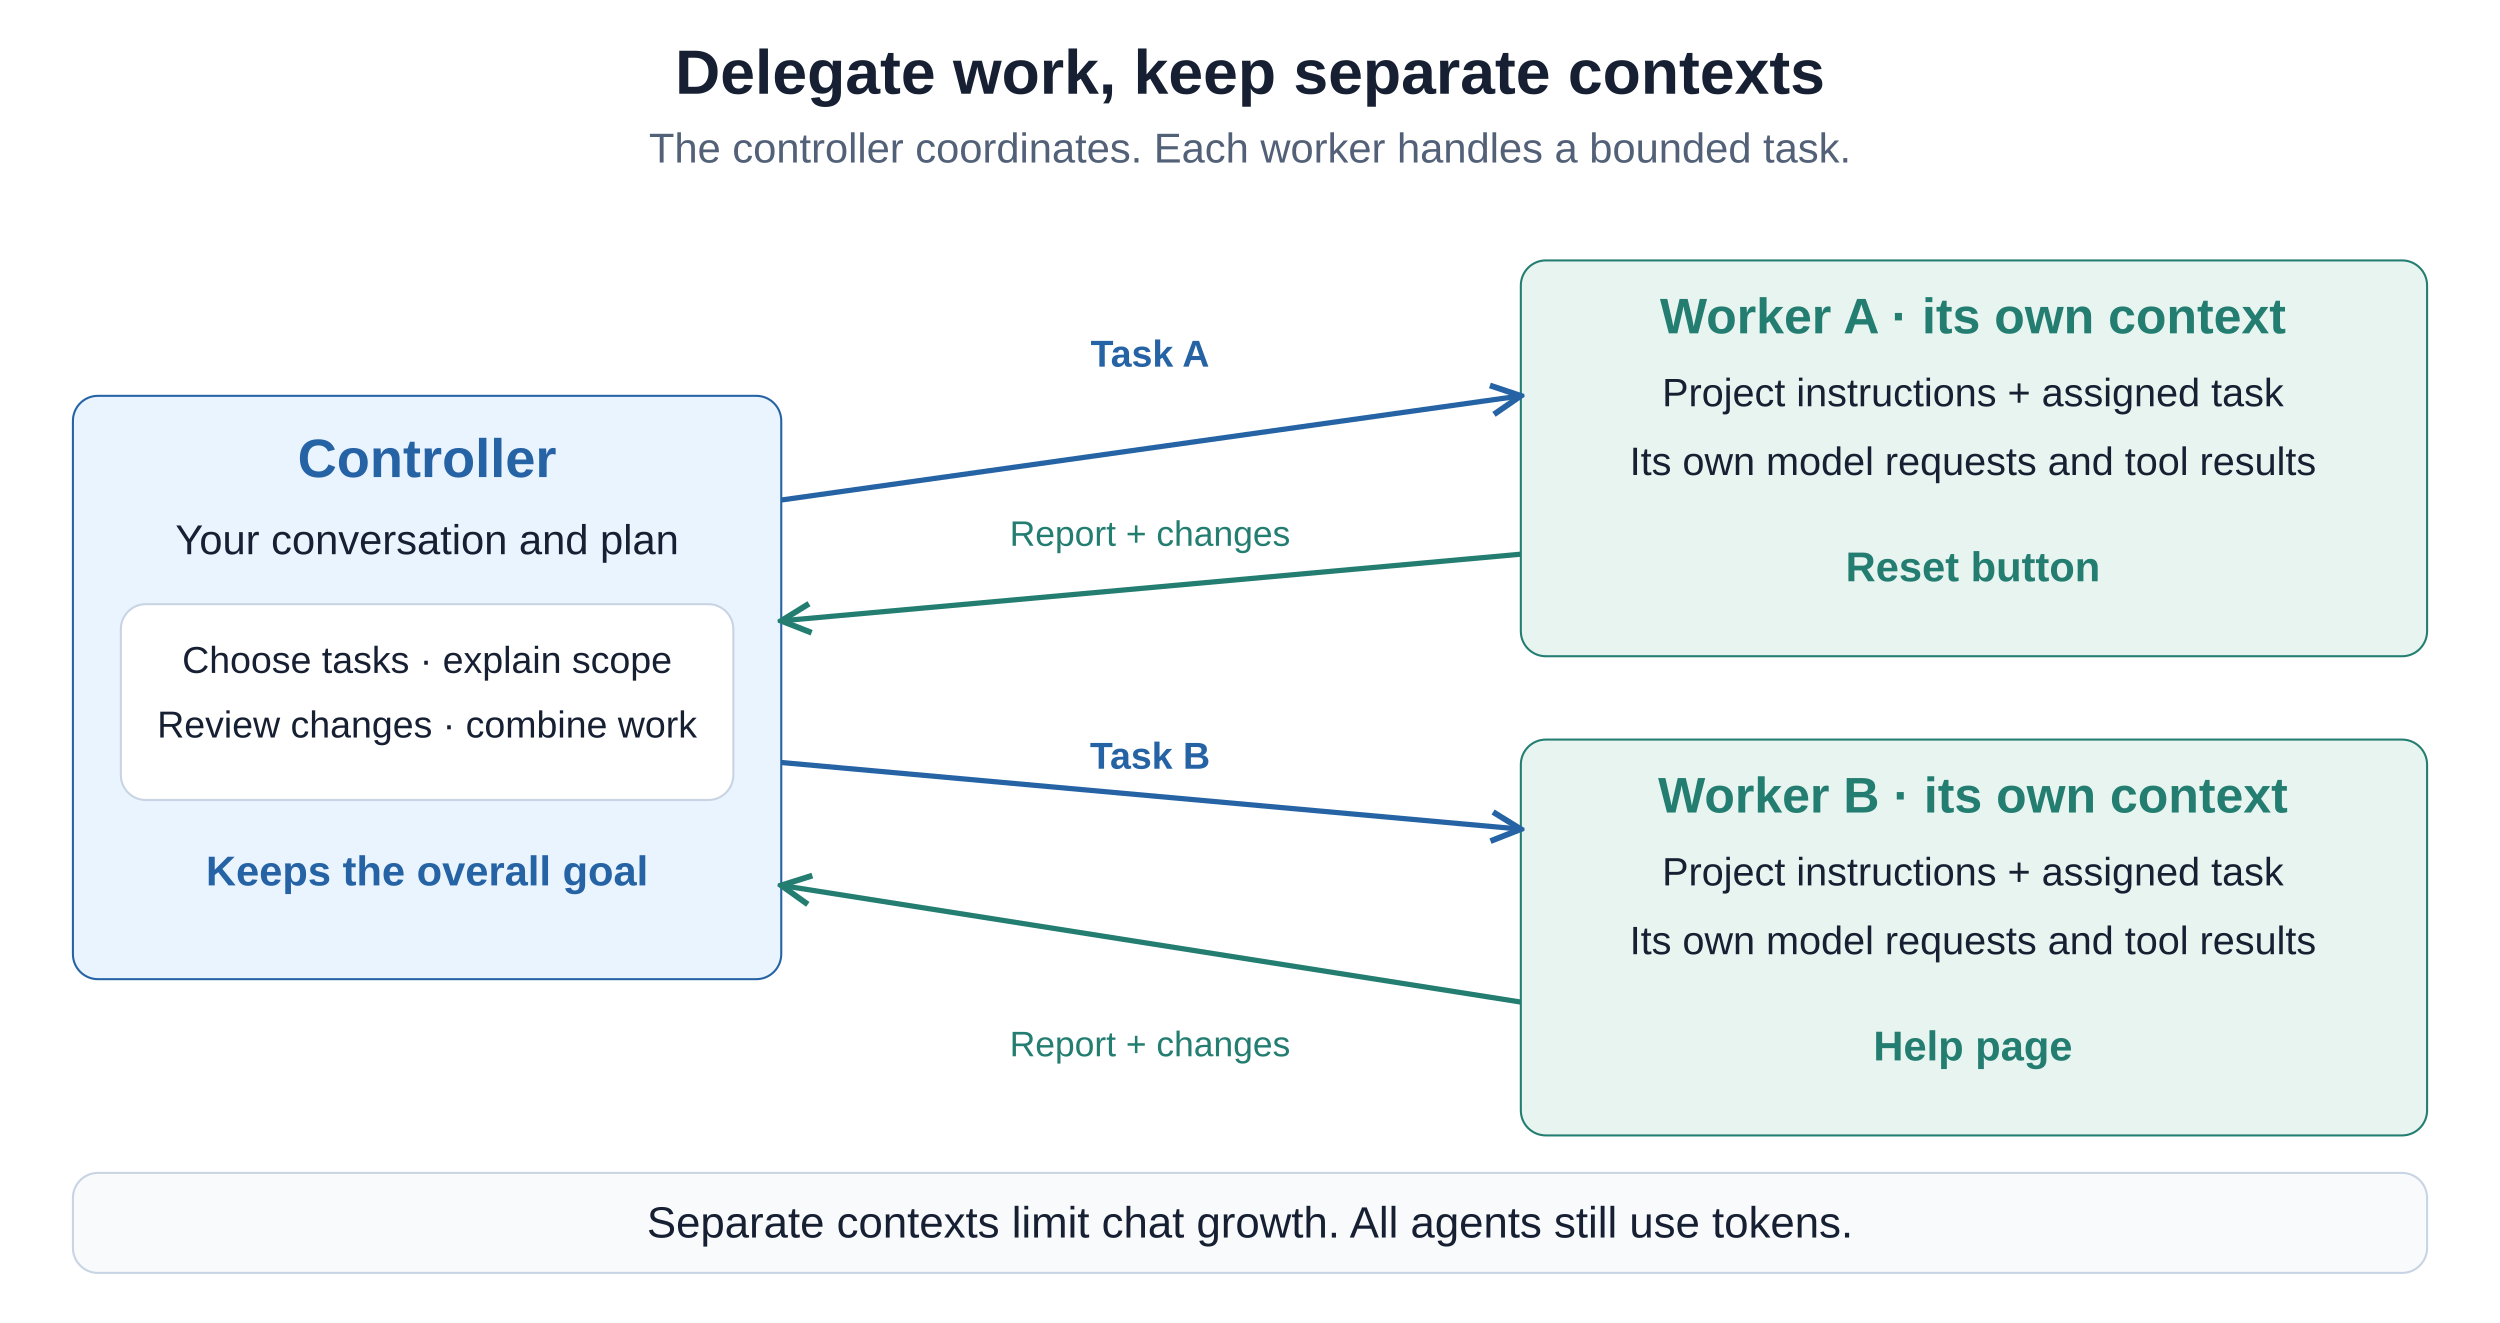
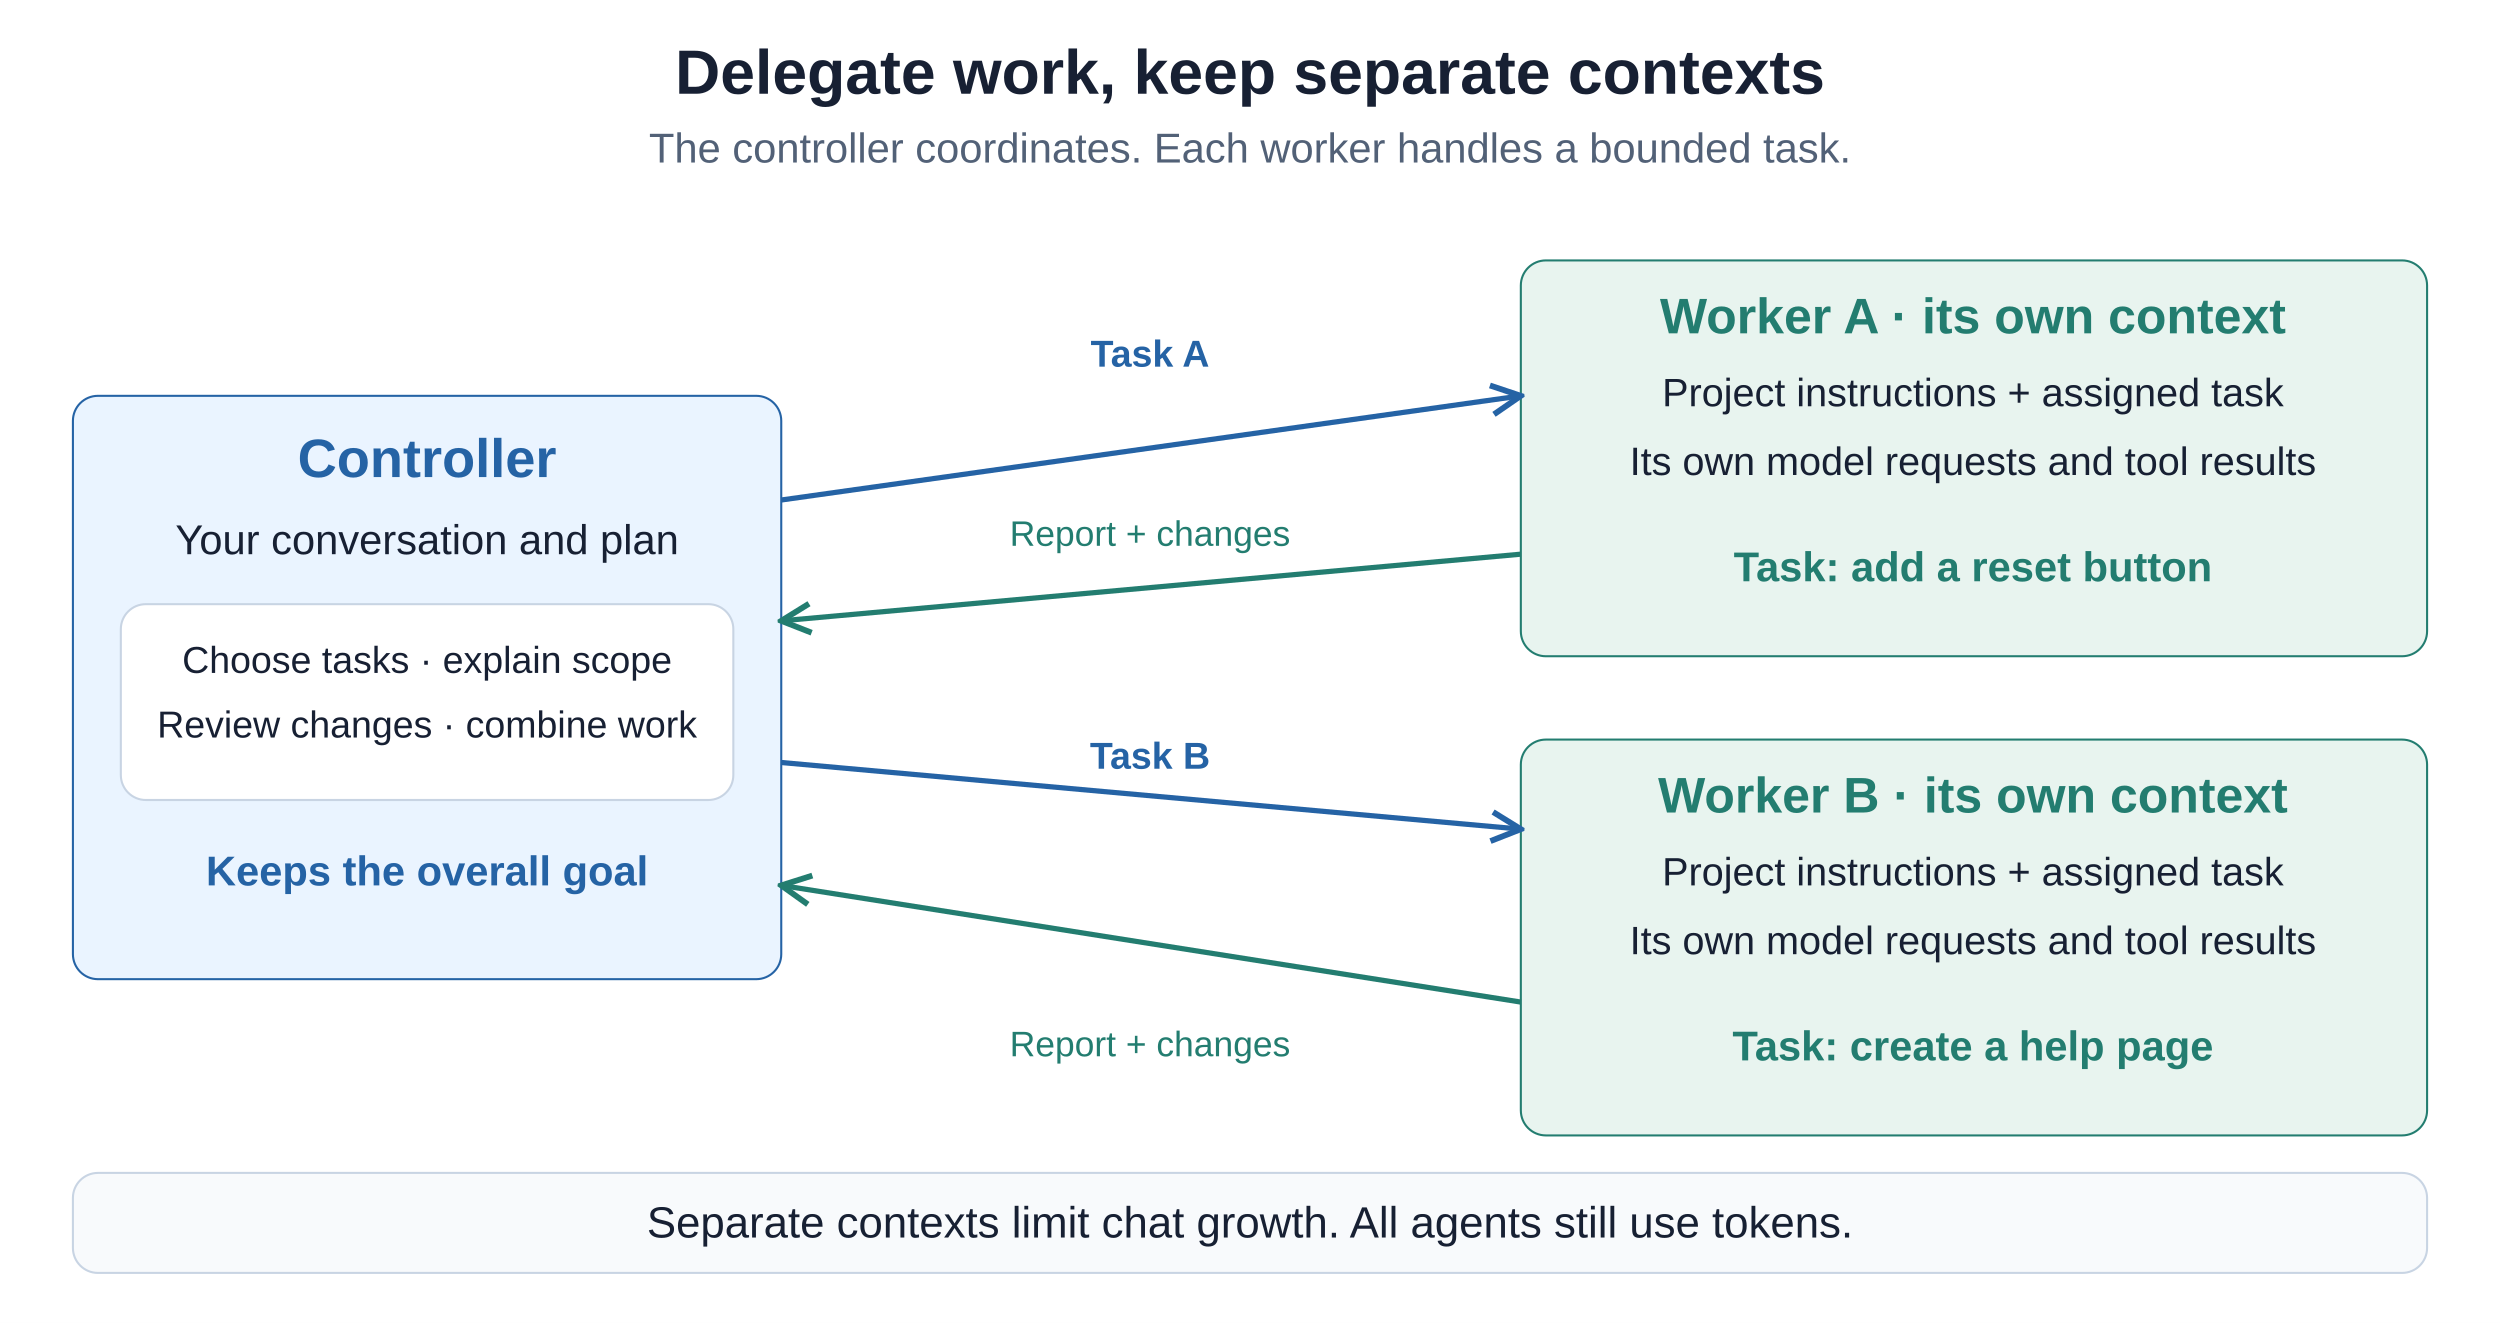
<svg xmlns="http://www.w3.org/2000/svg" viewBox="0 0 1200 635" role="img" aria-labelledby="title desc">
  <defs>
    <marker id="blue" viewBox="0 0 10 10" refX="9" refY="5" markerWidth="7" markerHeight="7" orient="auto-start-reverse">
      <path d="M1 1 L9 5 L1 9" fill="none" stroke="#2563a5" stroke-width="1.6" />
    </marker>
    <marker id="teal" viewBox="0 0 10 10" refX="9" refY="5" markerWidth="7" markerHeight="7" orient="auto-start-reverse">
      <path d="M1 1 L9 5 L1 9" fill="none" stroke="#237d70" stroke-width="1.6" />
    </marker>
  </defs>
  <rect width="1200" height="635" fill="white" />
  <g font-family="Arial, Helvetica, sans-serif">
    <text x="600" y="45" text-anchor="middle" font-size="30" fill="#172033" font-weight="700">Delegate work, keep separate contexts</text>
    <text x="600" y="78" text-anchor="middle" font-size="20" fill="#526177" font-weight="400">The controller coordinates. Each worker handles a bounded task.</text>
    <rect x="35" y="190" width="340" height="280" rx="12" fill="#eaf4ff" stroke="#2563a5" />
    <text x="205" y="229" text-anchor="middle" font-size="26" fill="#2563a5" font-weight="700">Controller</text>
    <text x="205" y="266" text-anchor="middle" font-size="20" fill="#172033" font-weight="400">Your conversation and plan</text>
    <rect x="58" y="290" width="294" height="94" rx="12" fill="white" stroke="#c8d4e3" />
    <text x="205" y="323" text-anchor="middle" font-size="18" fill="#172033" font-weight="400">Choose tasks · explain scope</text>
    <text x="205" y="354" text-anchor="middle" font-size="18" fill="#172033" font-weight="400">Review changes · combine work</text>
    <text x="205" y="425" text-anchor="middle" font-size="20" fill="#2563a5" font-weight="700">Keeps the overall goal</text>
    <rect x="730" y="125" width="435" height="190" rx="12" fill="#e8f4ef" stroke="#237d70" />
    <text x="947" y="160" text-anchor="middle" font-size="24" fill="#237d70" font-weight="700">Worker A · its own context</text>
    <text x="947" y="195" text-anchor="middle" font-size="19" fill="#172033" font-weight="400">Project instructions + assigned task</text>
    <text x="947" y="228" text-anchor="middle" font-size="19" fill="#172033" font-weight="400">Its own model requests and tool results</text>
-     <text x="947" y="279" text-anchor="middle" font-size="20" fill="#237d70" font-weight="700">Reset button</text>
+     <text x="947" y="279" text-anchor="middle" font-size="20" fill="#237d70" font-weight="700">Task: add a reset button</text>
    <rect x="730" y="355" width="435" height="190" rx="12" fill="#e8f4ef" stroke="#237d70" />
    <text x="947" y="390" text-anchor="middle" font-size="24" fill="#237d70" font-weight="700">Worker B · its own context</text>
    <text x="947" y="425" text-anchor="middle" font-size="19" fill="#172033" font-weight="400">Project instructions + assigned task</text>
    <text x="947" y="458" text-anchor="middle" font-size="19" fill="#172033" font-weight="400">Its own model requests and tool results</text>
-     <text x="947" y="509" text-anchor="middle" font-size="20" fill="#237d70" font-weight="700">Help page</text>
+     <text x="947" y="509" text-anchor="middle" font-size="20" fill="#237d70" font-weight="700">Task: create a help page</text>
    <path d="M375 240 L730 190" fill="none" stroke="#2563a5" stroke-width="2.5" marker-end="url(#blue)" />
    <text x="552" y="176" text-anchor="middle" font-size="18" fill="#2563a5" font-weight="700">Task A</text>
    <path d="M730 266 L375 298" fill="none" stroke="#237d70" stroke-width="2.5" marker-end="url(#teal)" />
    <text x="552" y="262" text-anchor="middle" font-size="17" fill="#237d70" font-weight="400">Report + changes</text>
    <path d="M375 366 L730 398" fill="none" stroke="#2563a5" stroke-width="2.5" marker-end="url(#blue)" />
    <text x="552" y="369" text-anchor="middle" font-size="18" fill="#2563a5" font-weight="700">Task B</text>
    <path d="M730 481 L375 425" fill="none" stroke="#237d70" stroke-width="2.5" marker-end="url(#teal)" />
    <text x="552" y="507" text-anchor="middle" font-size="17" fill="#237d70" font-weight="400">Report + changes</text>
    <rect x="35" y="563" width="1130" height="48" rx="12" fill="#f8fafc" stroke="#c8d4e3" />
    <text x="600" y="594" text-anchor="middle" font-size="21" fill="#172033" font-weight="400">Separate contexts limit chat growth. All agents still use tokens.</text>
  </g>
</svg>
